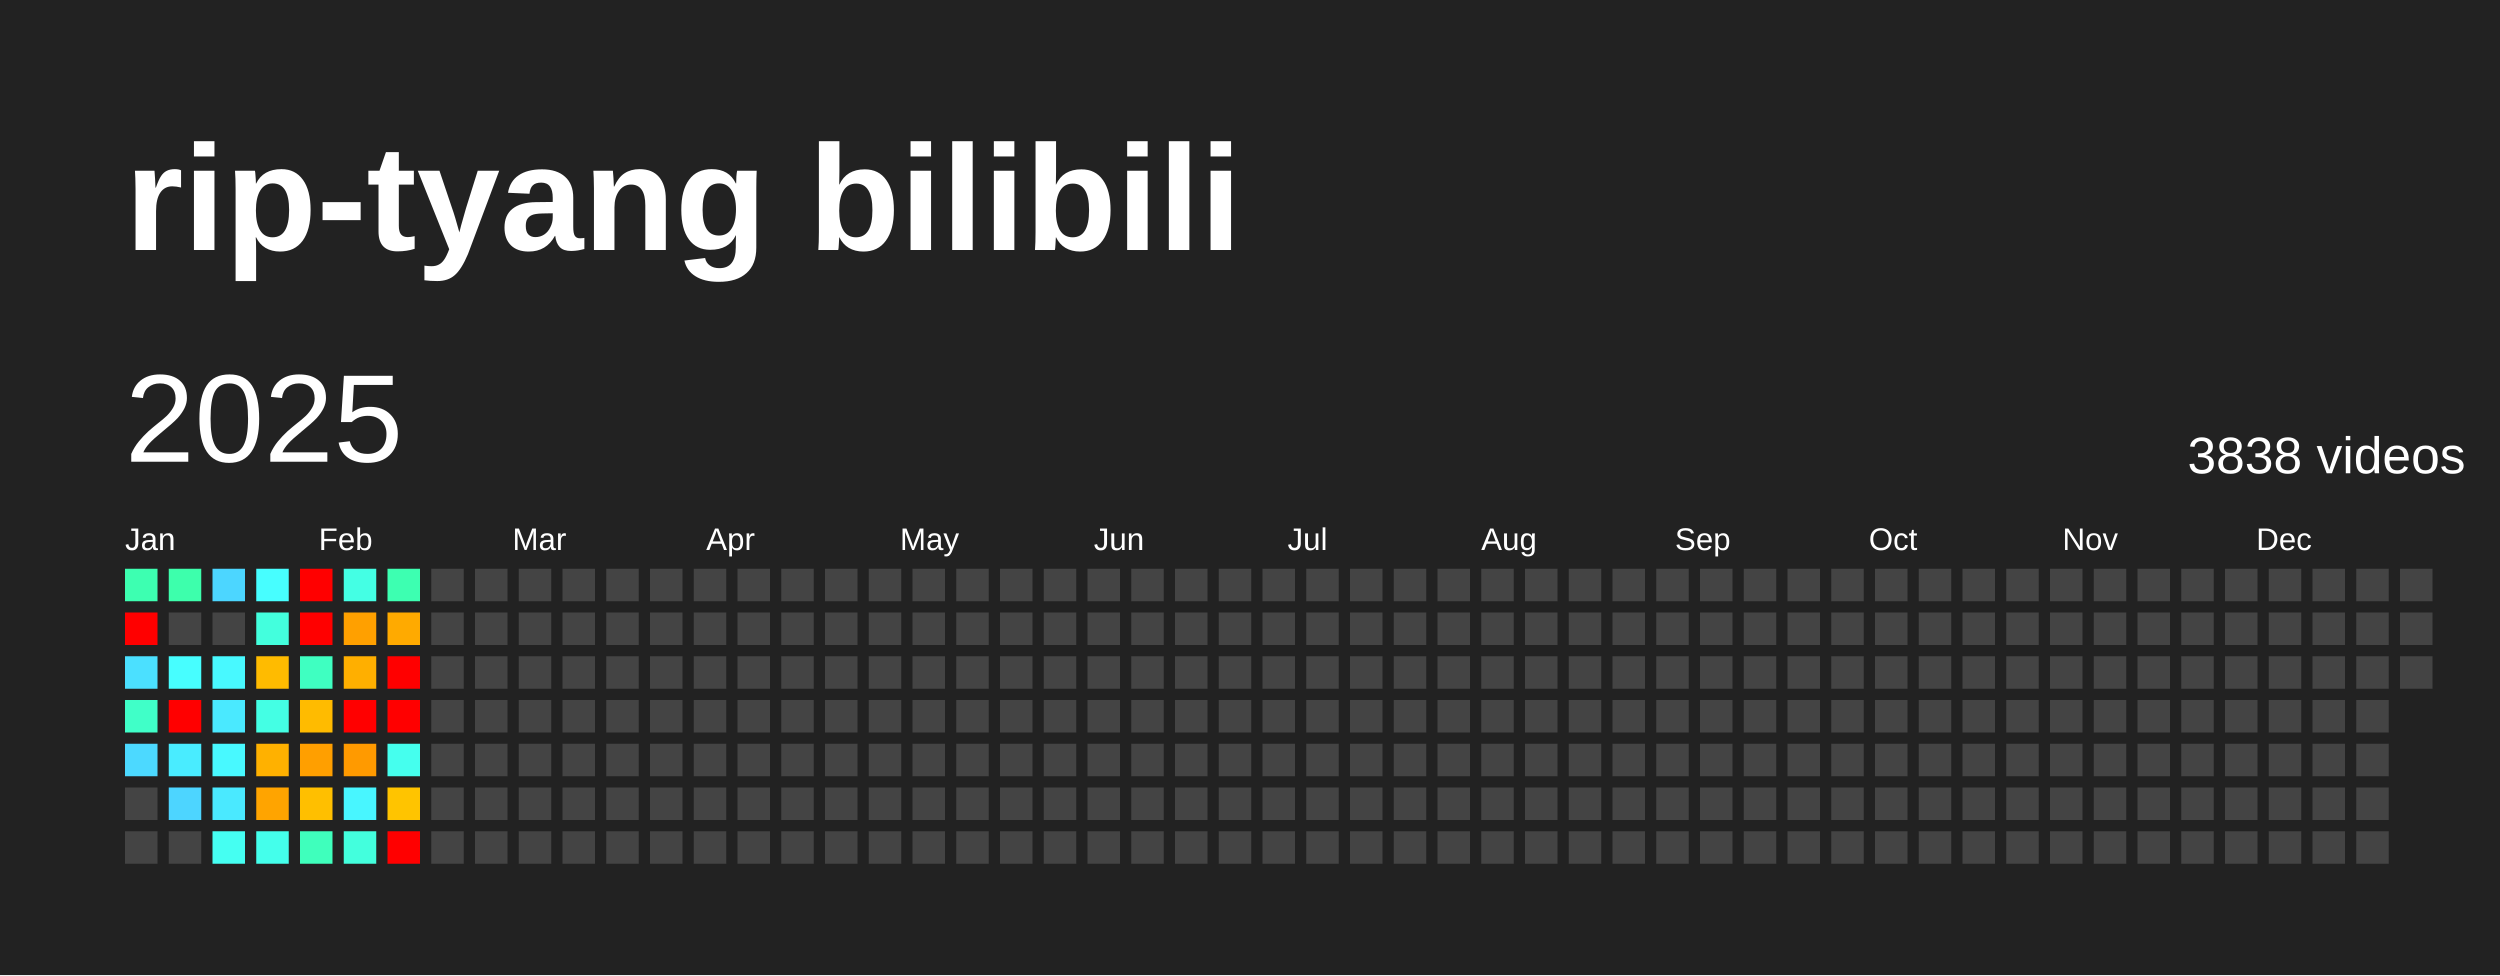
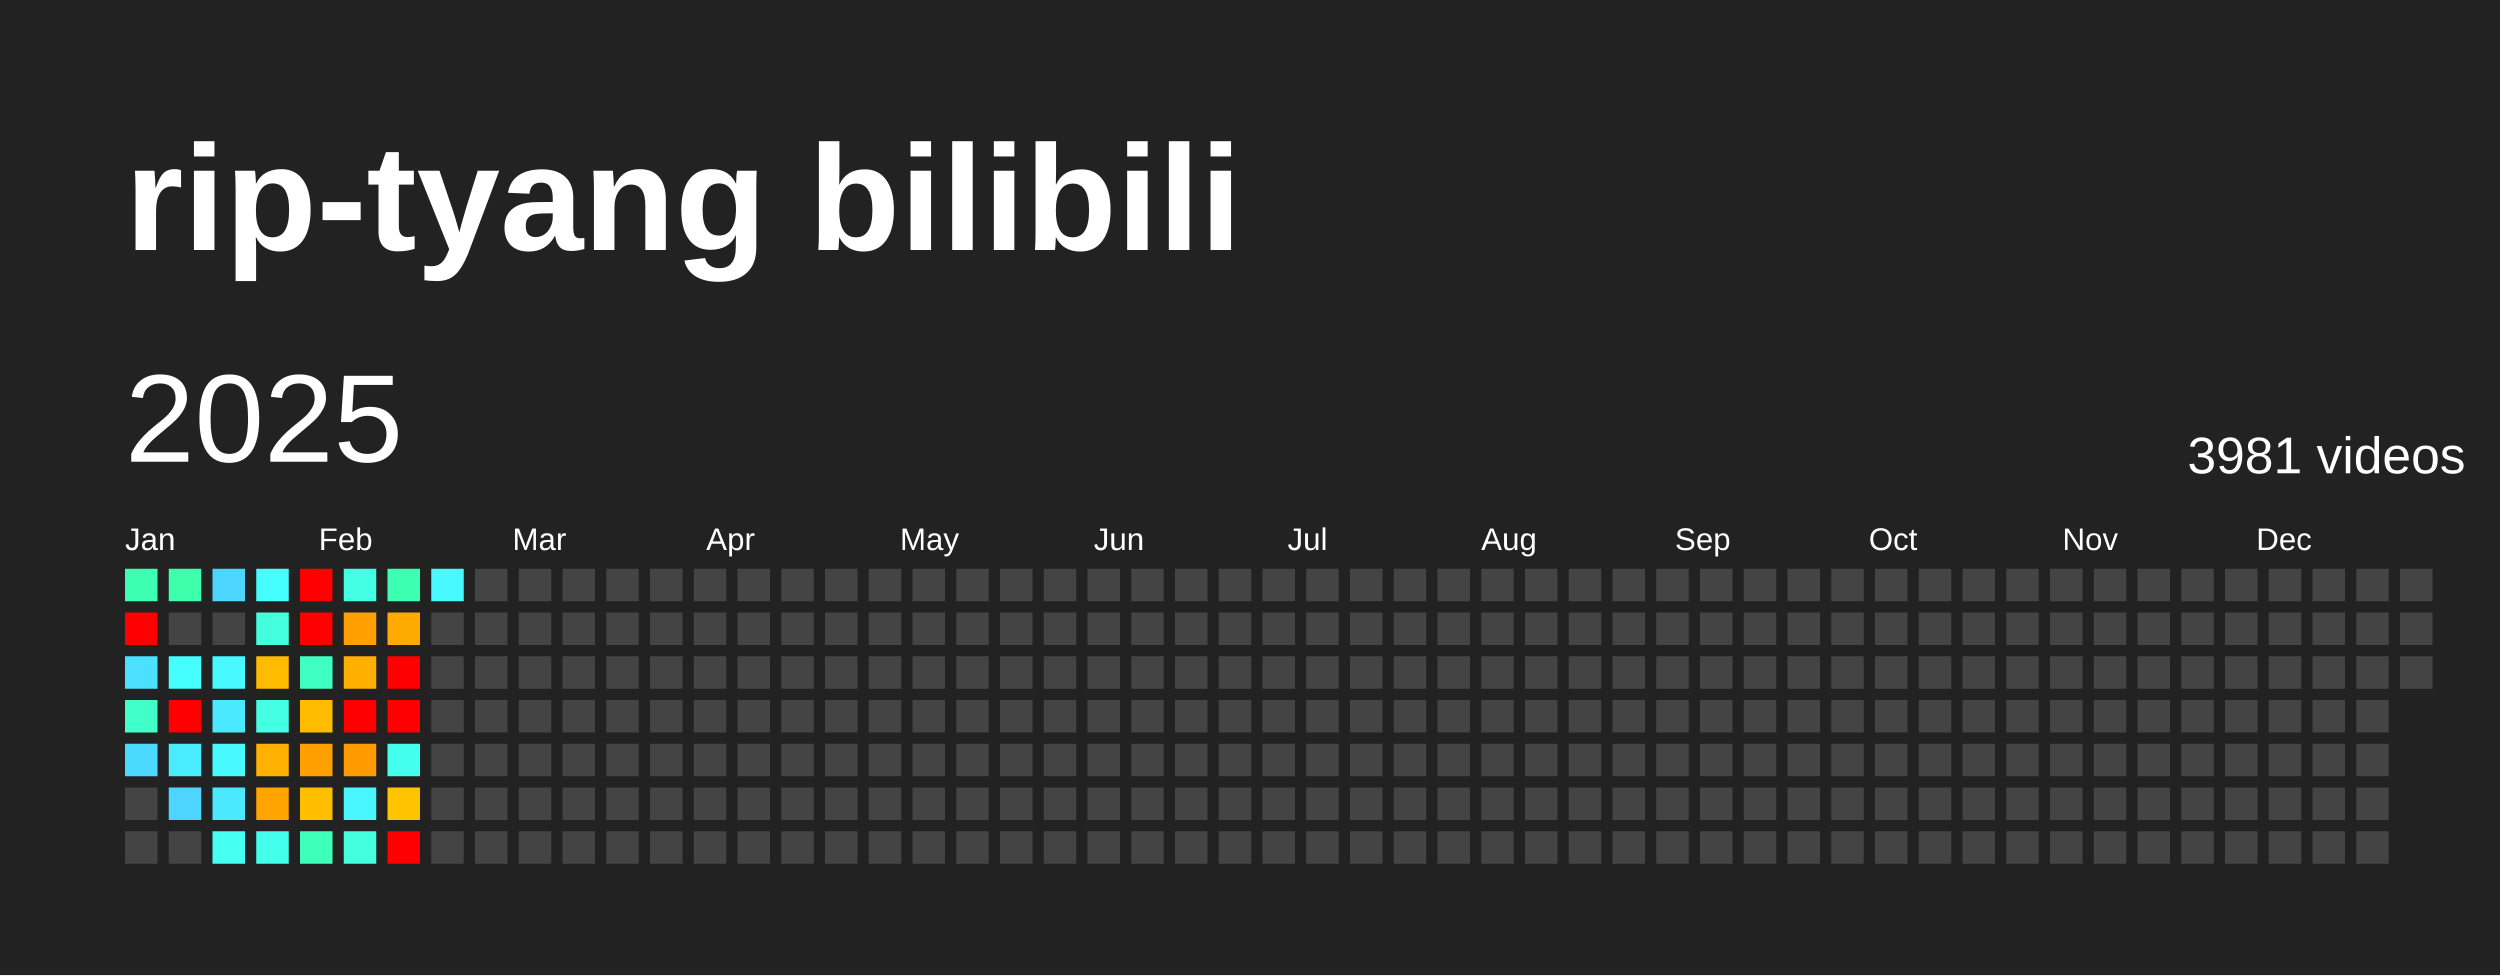
<svg xmlns="http://www.w3.org/2000/svg" baseProfile="full" height="78mm" version="1.1" viewBox="0,0,200,78" width="200mm">
  <defs />
  <rect fill="#222222" height="78" width="200" x="0" y="0" />
  <text fill="#FFFFFF" style="font-size:12px; font-family:Arial; font-weight:bold;" x="10" y="20">rip-tyang bilibili</text>
  <text dominant-baseline="hanging" fill="#FFFFFF" style="font-size:10.0px; font-family:Arial;" x="10" y="30">2025</text>
-   <text dominant-baseline="hanging" fill="#FFFFFF" style="font-size:4.125px; font-family:Arial;" x="175" y="35">3838 videos</text>
+   <text dominant-baseline="hanging" fill="#FFFFFF" style="font-size:4.125px; font-family:Arial;" x="175" y="35">3981 videos</text>
  <text fill="#FFFFFF" style="font-size:2.5px; font-family:Arial" x="10.0" y="44">Jan</text>
  <text fill="#FFFFFF" style="font-size:2.5px; font-family:Arial" x="25.5" y="44">Feb</text>
  <text fill="#FFFFFF" style="font-size:2.5px; font-family:Arial" x="41.0" y="44">Mar</text>
  <text fill="#FFFFFF" style="font-size:2.5px; font-family:Arial" x="56.5" y="44">Apr</text>
  <text fill="#FFFFFF" style="font-size:2.5px; font-family:Arial" x="72.0" y="44">May</text>
  <text fill="#FFFFFF" style="font-size:2.5px; font-family:Arial" x="87.5" y="44">Jun</text>
  <text fill="#FFFFFF" style="font-size:2.5px; font-family:Arial" x="103.0" y="44">Jul</text>
  <text fill="#FFFFFF" style="font-size:2.5px; font-family:Arial" x="118.5" y="44">Aug</text>
  <text fill="#FFFFFF" style="font-size:2.5px; font-family:Arial" x="134.0" y="44">Sep</text>
  <text fill="#FFFFFF" style="font-size:2.5px; font-family:Arial" x="149.5" y="44">Oct</text>
  <text fill="#FFFFFF" style="font-size:2.5px; font-family:Arial" x="165.0" y="44">Nov</text>
  <text fill="#FFFFFF" style="font-size:2.5px; font-family:Arial" x="180.5" y="44">Dec</text>
  <rect fill="#3dffb1" height="2.6" width="2.6" x="10.0" y="45.5" />
  <rect fill="red" height="2.6" width="2.6" x="10.0" y="49.0" />
  <rect fill="#4be0ff" height="2.6" width="2.6" x="10.0" y="52.5" />
  <rect fill="#40ffc8" height="2.6" width="2.6" x="10.0" y="56.0" />
  <rect fill="#4cd9ff" height="2.6" width="2.6" x="10.0" y="59.5" />
  <rect fill="#444444" height="2.6" width="2.6" x="10.0" y="63.0" />
  <rect fill="#444444" height="2.6" width="2.6" x="10.0" y="66.5" />
  <rect fill="#3dffac" height="2.6" width="2.6" x="13.5" y="45.5" />
  <rect fill="#444444" height="2.6" width="2.6" x="13.5" y="49.0" />
  <rect fill="#47feff" height="2.6" width="2.6" x="13.5" y="52.5" />
  <rect fill="red" height="2.6" width="2.6" x="13.5" y="56.0" />
  <rect fill="#49ecff" height="2.6" width="2.6" x="13.5" y="59.5" />
  <rect fill="#4dd5ff" height="2.6" width="2.6" x="13.5" y="63.0" />
  <rect fill="#444444" height="2.6" width="2.6" x="13.5" y="66.5" />
  <rect fill="#4cd6ff" height="2.6" width="2.6" x="17.0" y="45.5" />
  <rect fill="#444444" height="2.6" width="2.6" x="17.0" y="49.0" />
  <rect fill="#48f9ff" height="2.6" width="2.6" x="17.0" y="52.5" />
  <rect fill="#4ae9ff" height="2.6" width="2.6" x="17.0" y="56.0" />
  <rect fill="#48f9ff" height="2.6" width="2.6" x="17.0" y="59.5" />
  <rect fill="#4ae9ff" height="2.6" width="2.6" x="17.0" y="63.0" />
  <rect fill="#45fff2" height="2.6" width="2.6" x="17.0" y="66.5" />
  <rect fill="#47feff" height="2.6" width="2.6" x="20.5" y="45.5" />
  <rect fill="#43ffdd" height="2.6" width="2.6" x="20.5" y="49.0" />
  <rect fill="#ffbb00" height="2.6" width="2.6" x="20.5" y="52.5" />
  <rect fill="#44ffe4" height="2.6" width="2.6" x="20.5" y="56.0" />
  <rect fill="#ffb100" height="2.6" width="2.6" x="20.5" y="59.5" />
  <rect fill="#ffa400" height="2.6" width="2.6" x="20.5" y="63.0" />
  <rect fill="#44ffeb" height="2.6" width="2.6" x="20.5" y="66.5" />
  <rect fill="red" height="2.6" width="2.6" x="24.0" y="45.5" />
  <rect fill="red" height="2.6" width="2.6" x="24.0" y="49.0" />
  <rect fill="#3fffc1" height="2.6" width="2.6" x="24.0" y="52.5" />
  <rect fill="#ffbb00" height="2.6" width="2.6" x="24.0" y="56.0" />
  <rect fill="#ff9f00" height="2.6" width="2.6" x="24.0" y="59.5" />
  <rect fill="#ffbf00" height="2.6" width="2.6" x="24.0" y="63.0" />
  <rect fill="#3fffbc" height="2.6" width="2.6" x="24.0" y="66.5" />
  <rect fill="#44ffe4" height="2.6" width="2.6" x="27.5" y="45.5" />
  <rect fill="#ffa000" height="2.6" width="2.6" x="27.5" y="49.0" />
  <rect fill="#ffaf00" height="2.6" width="2.6" x="27.5" y="52.5" />
  <rect fill="red" height="2.6" width="2.6" x="27.5" y="56.0" />
  <rect fill="#ff9a00" height="2.6" width="2.6" x="27.5" y="59.5" />
  <rect fill="#48f6ff" height="2.6" width="2.6" x="27.5" y="63.0" />
  <rect fill="#43ffdd" height="2.6" width="2.6" x="27.5" y="66.5" />
  <rect fill="#3dffb1" height="2.6" width="2.6" x="31.0" y="45.5" />
  <rect fill="#ffaa00" height="2.6" width="2.6" x="31.0" y="49.0" />
  <rect fill="red" height="2.6" width="2.6" x="31.0" y="52.5" />
  <rect fill="red" height="2.6" width="2.6" x="31.0" y="56.0" />
  <rect fill="#45ffee" height="2.6" width="2.6" x="31.0" y="59.5" />
  <rect fill="#ffc400" height="2.6" width="2.6" x="31.0" y="63.0" />
  <rect fill="red" height="2.6" width="2.6" x="31.0" y="66.5" />
-   <rect fill="#444444" height="2.6" width="2.6" x="34.5" y="45.5" />
+   <rect fill="#48f9ff" height="2.6" width="2.6" x="34.5" y="45.5" />
  <rect fill="#444444" height="2.6" width="2.6" x="34.5" y="49.0" />
  <rect fill="#444444" height="2.6" width="2.6" x="34.5" y="52.5" />
  <rect fill="#444444" height="2.6" width="2.6" x="34.5" y="56.0" />
  <rect fill="#444444" height="2.6" width="2.6" x="34.5" y="59.5" />
  <rect fill="#444444" height="2.6" width="2.6" x="34.5" y="63.0" />
  <rect fill="#444444" height="2.6" width="2.6" x="34.5" y="66.5" />
  <rect fill="#444444" height="2.6" width="2.6" x="38.0" y="45.5" />
  <rect fill="#444444" height="2.6" width="2.6" x="38.0" y="49.0" />
  <rect fill="#444444" height="2.6" width="2.6" x="38.0" y="52.5" />
  <rect fill="#444444" height="2.6" width="2.6" x="38.0" y="56.0" />
  <rect fill="#444444" height="2.6" width="2.6" x="38.0" y="59.5" />
  <rect fill="#444444" height="2.6" width="2.6" x="38.0" y="63.0" />
  <rect fill="#444444" height="2.6" width="2.6" x="38.0" y="66.5" />
  <rect fill="#444444" height="2.6" width="2.6" x="41.5" y="45.5" />
  <rect fill="#444444" height="2.6" width="2.6" x="41.5" y="49.0" />
  <rect fill="#444444" height="2.6" width="2.6" x="41.5" y="52.5" />
  <rect fill="#444444" height="2.6" width="2.6" x="41.5" y="56.0" />
  <rect fill="#444444" height="2.6" width="2.6" x="41.5" y="59.5" />
  <rect fill="#444444" height="2.6" width="2.6" x="41.5" y="63.0" />
  <rect fill="#444444" height="2.6" width="2.6" x="41.5" y="66.5" />
  <rect fill="#444444" height="2.6" width="2.6" x="45.0" y="45.5" />
  <rect fill="#444444" height="2.6" width="2.6" x="45.0" y="49.0" />
  <rect fill="#444444" height="2.6" width="2.6" x="45.0" y="52.5" />
  <rect fill="#444444" height="2.6" width="2.6" x="45.0" y="56.0" />
  <rect fill="#444444" height="2.6" width="2.6" x="45.0" y="59.5" />
  <rect fill="#444444" height="2.6" width="2.6" x="45.0" y="63.0" />
  <rect fill="#444444" height="2.6" width="2.6" x="45.0" y="66.5" />
  <rect fill="#444444" height="2.6" width="2.6" x="48.5" y="45.5" />
  <rect fill="#444444" height="2.6" width="2.6" x="48.5" y="49.0" />
  <rect fill="#444444" height="2.6" width="2.6" x="48.5" y="52.5" />
  <rect fill="#444444" height="2.6" width="2.6" x="48.5" y="56.0" />
  <rect fill="#444444" height="2.6" width="2.6" x="48.5" y="59.5" />
  <rect fill="#444444" height="2.6" width="2.6" x="48.5" y="63.0" />
  <rect fill="#444444" height="2.6" width="2.6" x="48.5" y="66.5" />
  <rect fill="#444444" height="2.6" width="2.6" x="52.0" y="45.5" />
  <rect fill="#444444" height="2.6" width="2.6" x="52.0" y="49.0" />
  <rect fill="#444444" height="2.6" width="2.6" x="52.0" y="52.5" />
  <rect fill="#444444" height="2.6" width="2.6" x="52.0" y="56.0" />
  <rect fill="#444444" height="2.6" width="2.6" x="52.0" y="59.5" />
  <rect fill="#444444" height="2.6" width="2.6" x="52.0" y="63.0" />
  <rect fill="#444444" height="2.6" width="2.6" x="52.0" y="66.5" />
  <rect fill="#444444" height="2.6" width="2.6" x="55.5" y="45.5" />
  <rect fill="#444444" height="2.6" width="2.6" x="55.5" y="49.0" />
  <rect fill="#444444" height="2.6" width="2.6" x="55.5" y="52.5" />
  <rect fill="#444444" height="2.6" width="2.6" x="55.5" y="56.0" />
  <rect fill="#444444" height="2.6" width="2.6" x="55.5" y="59.5" />
  <rect fill="#444444" height="2.6" width="2.6" x="55.5" y="63.0" />
  <rect fill="#444444" height="2.6" width="2.6" x="55.5" y="66.5" />
  <rect fill="#444444" height="2.6" width="2.6" x="59.0" y="45.5" />
  <rect fill="#444444" height="2.6" width="2.6" x="59.0" y="49.0" />
  <rect fill="#444444" height="2.6" width="2.6" x="59.0" y="52.5" />
  <rect fill="#444444" height="2.6" width="2.6" x="59.0" y="56.0" />
  <rect fill="#444444" height="2.6" width="2.6" x="59.0" y="59.5" />
  <rect fill="#444444" height="2.6" width="2.6" x="59.0" y="63.0" />
  <rect fill="#444444" height="2.6" width="2.6" x="59.0" y="66.5" />
  <rect fill="#444444" height="2.6" width="2.6" x="62.5" y="45.5" />
  <rect fill="#444444" height="2.6" width="2.6" x="62.5" y="49.0" />
  <rect fill="#444444" height="2.6" width="2.6" x="62.5" y="52.5" />
  <rect fill="#444444" height="2.6" width="2.6" x="62.5" y="56.0" />
  <rect fill="#444444" height="2.6" width="2.6" x="62.5" y="59.5" />
  <rect fill="#444444" height="2.6" width="2.6" x="62.5" y="63.0" />
  <rect fill="#444444" height="2.6" width="2.6" x="62.5" y="66.5" />
  <rect fill="#444444" height="2.6" width="2.6" x="66.0" y="45.5" />
  <rect fill="#444444" height="2.6" width="2.6" x="66.0" y="49.0" />
  <rect fill="#444444" height="2.6" width="2.6" x="66.0" y="52.5" />
  <rect fill="#444444" height="2.6" width="2.6" x="66.0" y="56.0" />
  <rect fill="#444444" height="2.6" width="2.6" x="66.0" y="59.5" />
  <rect fill="#444444" height="2.6" width="2.6" x="66.0" y="63.0" />
  <rect fill="#444444" height="2.6" width="2.6" x="66.0" y="66.5" />
  <rect fill="#444444" height="2.6" width="2.6" x="69.5" y="45.5" />
  <rect fill="#444444" height="2.6" width="2.6" x="69.5" y="49.0" />
  <rect fill="#444444" height="2.6" width="2.6" x="69.5" y="52.5" />
  <rect fill="#444444" height="2.6" width="2.6" x="69.5" y="56.0" />
  <rect fill="#444444" height="2.6" width="2.6" x="69.5" y="59.5" />
  <rect fill="#444444" height="2.6" width="2.6" x="69.5" y="63.0" />
  <rect fill="#444444" height="2.6" width="2.6" x="69.5" y="66.5" />
  <rect fill="#444444" height="2.6" width="2.6" x="73.0" y="45.5" />
  <rect fill="#444444" height="2.6" width="2.6" x="73.0" y="49.0" />
  <rect fill="#444444" height="2.6" width="2.6" x="73.0" y="52.5" />
  <rect fill="#444444" height="2.6" width="2.6" x="73.0" y="56.0" />
  <rect fill="#444444" height="2.6" width="2.6" x="73.0" y="59.5" />
  <rect fill="#444444" height="2.6" width="2.6" x="73.0" y="63.0" />
  <rect fill="#444444" height="2.6" width="2.6" x="73.0" y="66.5" />
  <rect fill="#444444" height="2.6" width="2.6" x="76.5" y="45.5" />
  <rect fill="#444444" height="2.6" width="2.6" x="76.5" y="49.0" />
  <rect fill="#444444" height="2.6" width="2.6" x="76.5" y="52.5" />
  <rect fill="#444444" height="2.6" width="2.6" x="76.5" y="56.0" />
  <rect fill="#444444" height="2.6" width="2.6" x="76.5" y="59.5" />
  <rect fill="#444444" height="2.6" width="2.6" x="76.5" y="63.0" />
  <rect fill="#444444" height="2.6" width="2.6" x="76.5" y="66.5" />
  <rect fill="#444444" height="2.6" width="2.6" x="80.0" y="45.5" />
  <rect fill="#444444" height="2.6" width="2.6" x="80.0" y="49.0" />
  <rect fill="#444444" height="2.6" width="2.6" x="80.0" y="52.5" />
  <rect fill="#444444" height="2.6" width="2.6" x="80.0" y="56.0" />
  <rect fill="#444444" height="2.6" width="2.6" x="80.0" y="59.5" />
  <rect fill="#444444" height="2.6" width="2.6" x="80.0" y="63.0" />
  <rect fill="#444444" height="2.6" width="2.6" x="80.0" y="66.5" />
  <rect fill="#444444" height="2.6" width="2.6" x="83.5" y="45.5" />
  <rect fill="#444444" height="2.6" width="2.6" x="83.5" y="49.0" />
  <rect fill="#444444" height="2.6" width="2.6" x="83.5" y="52.5" />
  <rect fill="#444444" height="2.6" width="2.6" x="83.5" y="56.0" />
  <rect fill="#444444" height="2.6" width="2.6" x="83.5" y="59.5" />
  <rect fill="#444444" height="2.6" width="2.6" x="83.5" y="63.0" />
  <rect fill="#444444" height="2.6" width="2.6" x="83.5" y="66.5" />
  <rect fill="#444444" height="2.6" width="2.6" x="87.0" y="45.5" />
  <rect fill="#444444" height="2.6" width="2.6" x="87.0" y="49.0" />
  <rect fill="#444444" height="2.6" width="2.6" x="87.0" y="52.5" />
  <rect fill="#444444" height="2.6" width="2.6" x="87.0" y="56.0" />
  <rect fill="#444444" height="2.6" width="2.6" x="87.0" y="59.5" />
  <rect fill="#444444" height="2.6" width="2.6" x="87.0" y="63.0" />
  <rect fill="#444444" height="2.6" width="2.6" x="87.0" y="66.5" />
  <rect fill="#444444" height="2.6" width="2.6" x="90.5" y="45.5" />
  <rect fill="#444444" height="2.6" width="2.6" x="90.5" y="49.0" />
  <rect fill="#444444" height="2.6" width="2.6" x="90.5" y="52.5" />
  <rect fill="#444444" height="2.6" width="2.6" x="90.5" y="56.0" />
  <rect fill="#444444" height="2.6" width="2.6" x="90.5" y="59.5" />
  <rect fill="#444444" height="2.6" width="2.6" x="90.5" y="63.0" />
  <rect fill="#444444" height="2.6" width="2.6" x="90.5" y="66.5" />
  <rect fill="#444444" height="2.6" width="2.6" x="94.0" y="45.5" />
  <rect fill="#444444" height="2.6" width="2.6" x="94.0" y="49.0" />
  <rect fill="#444444" height="2.6" width="2.6" x="94.0" y="52.5" />
  <rect fill="#444444" height="2.6" width="2.6" x="94.0" y="56.0" />
  <rect fill="#444444" height="2.6" width="2.6" x="94.0" y="59.5" />
  <rect fill="#444444" height="2.6" width="2.6" x="94.0" y="63.0" />
  <rect fill="#444444" height="2.6" width="2.6" x="94.0" y="66.5" />
  <rect fill="#444444" height="2.6" width="2.6" x="97.5" y="45.5" />
  <rect fill="#444444" height="2.6" width="2.6" x="97.5" y="49.0" />
  <rect fill="#444444" height="2.6" width="2.6" x="97.5" y="52.5" />
  <rect fill="#444444" height="2.6" width="2.6" x="97.5" y="56.0" />
  <rect fill="#444444" height="2.6" width="2.6" x="97.5" y="59.5" />
  <rect fill="#444444" height="2.6" width="2.6" x="97.5" y="63.0" />
  <rect fill="#444444" height="2.6" width="2.6" x="97.5" y="66.5" />
  <rect fill="#444444" height="2.6" width="2.6" x="101.0" y="45.5" />
  <rect fill="#444444" height="2.6" width="2.6" x="101.0" y="49.0" />
  <rect fill="#444444" height="2.6" width="2.6" x="101.0" y="52.5" />
  <rect fill="#444444" height="2.6" width="2.6" x="101.0" y="56.0" />
  <rect fill="#444444" height="2.6" width="2.6" x="101.0" y="59.5" />
  <rect fill="#444444" height="2.6" width="2.6" x="101.0" y="63.0" />
  <rect fill="#444444" height="2.6" width="2.6" x="101.0" y="66.5" />
  <rect fill="#444444" height="2.6" width="2.6" x="104.5" y="45.5" />
  <rect fill="#444444" height="2.6" width="2.6" x="104.5" y="49.0" />
  <rect fill="#444444" height="2.6" width="2.6" x="104.5" y="52.5" />
  <rect fill="#444444" height="2.6" width="2.6" x="104.5" y="56.0" />
  <rect fill="#444444" height="2.6" width="2.6" x="104.5" y="59.5" />
  <rect fill="#444444" height="2.6" width="2.6" x="104.5" y="63.0" />
  <rect fill="#444444" height="2.6" width="2.6" x="104.5" y="66.5" />
  <rect fill="#444444" height="2.6" width="2.6" x="108.0" y="45.5" />
  <rect fill="#444444" height="2.6" width="2.6" x="108.0" y="49.0" />
  <rect fill="#444444" height="2.6" width="2.6" x="108.0" y="52.5" />
  <rect fill="#444444" height="2.6" width="2.6" x="108.0" y="56.0" />
  <rect fill="#444444" height="2.6" width="2.6" x="108.0" y="59.5" />
  <rect fill="#444444" height="2.6" width="2.6" x="108.0" y="63.0" />
  <rect fill="#444444" height="2.6" width="2.6" x="108.0" y="66.5" />
  <rect fill="#444444" height="2.6" width="2.6" x="111.5" y="45.5" />
  <rect fill="#444444" height="2.6" width="2.6" x="111.5" y="49.0" />
  <rect fill="#444444" height="2.6" width="2.6" x="111.5" y="52.5" />
  <rect fill="#444444" height="2.6" width="2.6" x="111.5" y="56.0" />
  <rect fill="#444444" height="2.6" width="2.6" x="111.5" y="59.5" />
  <rect fill="#444444" height="2.6" width="2.6" x="111.5" y="63.0" />
  <rect fill="#444444" height="2.6" width="2.6" x="111.5" y="66.5" />
  <rect fill="#444444" height="2.6" width="2.6" x="115.0" y="45.5" />
  <rect fill="#444444" height="2.6" width="2.6" x="115.0" y="49.0" />
  <rect fill="#444444" height="2.6" width="2.6" x="115.0" y="52.5" />
  <rect fill="#444444" height="2.6" width="2.6" x="115.0" y="56.0" />
  <rect fill="#444444" height="2.6" width="2.6" x="115.0" y="59.5" />
  <rect fill="#444444" height="2.6" width="2.6" x="115.0" y="63.0" />
  <rect fill="#444444" height="2.6" width="2.6" x="115.0" y="66.5" />
  <rect fill="#444444" height="2.6" width="2.6" x="118.5" y="45.5" />
  <rect fill="#444444" height="2.6" width="2.6" x="118.5" y="49.0" />
  <rect fill="#444444" height="2.6" width="2.6" x="118.5" y="52.5" />
  <rect fill="#444444" height="2.6" width="2.6" x="118.5" y="56.0" />
  <rect fill="#444444" height="2.6" width="2.6" x="118.5" y="59.5" />
  <rect fill="#444444" height="2.6" width="2.6" x="118.5" y="63.0" />
  <rect fill="#444444" height="2.6" width="2.6" x="118.5" y="66.5" />
  <rect fill="#444444" height="2.6" width="2.6" x="122.0" y="45.5" />
  <rect fill="#444444" height="2.6" width="2.6" x="122.0" y="49.0" />
  <rect fill="#444444" height="2.6" width="2.6" x="122.0" y="52.5" />
  <rect fill="#444444" height="2.6" width="2.6" x="122.0" y="56.0" />
  <rect fill="#444444" height="2.6" width="2.6" x="122.0" y="59.5" />
  <rect fill="#444444" height="2.6" width="2.6" x="122.0" y="63.0" />
  <rect fill="#444444" height="2.6" width="2.6" x="122.0" y="66.5" />
  <rect fill="#444444" height="2.6" width="2.6" x="125.5" y="45.5" />
  <rect fill="#444444" height="2.6" width="2.6" x="125.5" y="49.0" />
  <rect fill="#444444" height="2.6" width="2.6" x="125.5" y="52.5" />
  <rect fill="#444444" height="2.6" width="2.6" x="125.5" y="56.0" />
  <rect fill="#444444" height="2.6" width="2.6" x="125.5" y="59.5" />
  <rect fill="#444444" height="2.6" width="2.6" x="125.5" y="63.0" />
  <rect fill="#444444" height="2.6" width="2.6" x="125.5" y="66.5" />
  <rect fill="#444444" height="2.6" width="2.6" x="129.0" y="45.5" />
  <rect fill="#444444" height="2.6" width="2.6" x="129.0" y="49.0" />
  <rect fill="#444444" height="2.6" width="2.6" x="129.0" y="52.5" />
  <rect fill="#444444" height="2.6" width="2.6" x="129.0" y="56.0" />
  <rect fill="#444444" height="2.6" width="2.6" x="129.0" y="59.5" />
  <rect fill="#444444" height="2.6" width="2.6" x="129.0" y="63.0" />
  <rect fill="#444444" height="2.6" width="2.6" x="129.0" y="66.5" />
  <rect fill="#444444" height="2.6" width="2.6" x="132.5" y="45.5" />
  <rect fill="#444444" height="2.6" width="2.6" x="132.5" y="49.0" />
  <rect fill="#444444" height="2.6" width="2.6" x="132.5" y="52.5" />
  <rect fill="#444444" height="2.6" width="2.6" x="132.5" y="56.0" />
  <rect fill="#444444" height="2.6" width="2.6" x="132.5" y="59.5" />
  <rect fill="#444444" height="2.6" width="2.6" x="132.5" y="63.0" />
  <rect fill="#444444" height="2.6" width="2.6" x="132.5" y="66.5" />
  <rect fill="#444444" height="2.6" width="2.6" x="136.0" y="45.5" />
  <rect fill="#444444" height="2.6" width="2.6" x="136.0" y="49.0" />
  <rect fill="#444444" height="2.6" width="2.6" x="136.0" y="52.5" />
  <rect fill="#444444" height="2.6" width="2.6" x="136.0" y="56.0" />
  <rect fill="#444444" height="2.6" width="2.6" x="136.0" y="59.5" />
  <rect fill="#444444" height="2.6" width="2.6" x="136.0" y="63.0" />
  <rect fill="#444444" height="2.6" width="2.6" x="136.0" y="66.5" />
  <rect fill="#444444" height="2.6" width="2.6" x="139.5" y="45.5" />
  <rect fill="#444444" height="2.6" width="2.6" x="139.5" y="49.0" />
  <rect fill="#444444" height="2.6" width="2.6" x="139.5" y="52.5" />
  <rect fill="#444444" height="2.6" width="2.6" x="139.5" y="56.0" />
  <rect fill="#444444" height="2.6" width="2.6" x="139.5" y="59.5" />
  <rect fill="#444444" height="2.6" width="2.6" x="139.5" y="63.0" />
  <rect fill="#444444" height="2.6" width="2.6" x="139.5" y="66.5" />
  <rect fill="#444444" height="2.6" width="2.6" x="143.0" y="45.5" />
  <rect fill="#444444" height="2.6" width="2.6" x="143.0" y="49.0" />
  <rect fill="#444444" height="2.6" width="2.6" x="143.0" y="52.5" />
  <rect fill="#444444" height="2.6" width="2.6" x="143.0" y="56.0" />
  <rect fill="#444444" height="2.6" width="2.6" x="143.0" y="59.5" />
  <rect fill="#444444" height="2.6" width="2.6" x="143.0" y="63.0" />
  <rect fill="#444444" height="2.6" width="2.6" x="143.0" y="66.5" />
  <rect fill="#444444" height="2.6" width="2.6" x="146.5" y="45.5" />
  <rect fill="#444444" height="2.6" width="2.6" x="146.5" y="49.0" />
  <rect fill="#444444" height="2.6" width="2.6" x="146.5" y="52.5" />
  <rect fill="#444444" height="2.6" width="2.6" x="146.5" y="56.0" />
  <rect fill="#444444" height="2.6" width="2.6" x="146.5" y="59.5" />
  <rect fill="#444444" height="2.6" width="2.6" x="146.5" y="63.0" />
  <rect fill="#444444" height="2.6" width="2.6" x="146.5" y="66.5" />
  <rect fill="#444444" height="2.6" width="2.6" x="150.0" y="45.5" />
  <rect fill="#444444" height="2.6" width="2.6" x="150.0" y="49.0" />
  <rect fill="#444444" height="2.6" width="2.6" x="150.0" y="52.5" />
  <rect fill="#444444" height="2.6" width="2.6" x="150.0" y="56.0" />
  <rect fill="#444444" height="2.6" width="2.6" x="150.0" y="59.5" />
  <rect fill="#444444" height="2.6" width="2.6" x="150.0" y="63.0" />
  <rect fill="#444444" height="2.6" width="2.6" x="150.0" y="66.5" />
  <rect fill="#444444" height="2.6" width="2.6" x="153.5" y="45.5" />
  <rect fill="#444444" height="2.6" width="2.6" x="153.5" y="49.0" />
  <rect fill="#444444" height="2.6" width="2.6" x="153.5" y="52.5" />
  <rect fill="#444444" height="2.6" width="2.6" x="153.5" y="56.0" />
  <rect fill="#444444" height="2.6" width="2.6" x="153.5" y="59.5" />
  <rect fill="#444444" height="2.6" width="2.6" x="153.5" y="63.0" />
  <rect fill="#444444" height="2.6" width="2.6" x="153.5" y="66.5" />
  <rect fill="#444444" height="2.6" width="2.6" x="157.0" y="45.5" />
  <rect fill="#444444" height="2.6" width="2.6" x="157.0" y="49.0" />
  <rect fill="#444444" height="2.6" width="2.6" x="157.0" y="52.5" />
  <rect fill="#444444" height="2.6" width="2.6" x="157.0" y="56.0" />
  <rect fill="#444444" height="2.6" width="2.6" x="157.0" y="59.5" />
  <rect fill="#444444" height="2.6" width="2.6" x="157.0" y="63.0" />
  <rect fill="#444444" height="2.6" width="2.6" x="157.0" y="66.5" />
  <rect fill="#444444" height="2.6" width="2.6" x="160.5" y="45.5" />
  <rect fill="#444444" height="2.6" width="2.6" x="160.5" y="49.0" />
  <rect fill="#444444" height="2.6" width="2.6" x="160.5" y="52.5" />
  <rect fill="#444444" height="2.6" width="2.6" x="160.5" y="56.0" />
  <rect fill="#444444" height="2.6" width="2.6" x="160.5" y="59.5" />
  <rect fill="#444444" height="2.6" width="2.6" x="160.5" y="63.0" />
  <rect fill="#444444" height="2.6" width="2.6" x="160.5" y="66.5" />
  <rect fill="#444444" height="2.6" width="2.6" x="164.0" y="45.5" />
  <rect fill="#444444" height="2.6" width="2.6" x="164.0" y="49.0" />
  <rect fill="#444444" height="2.6" width="2.6" x="164.0" y="52.5" />
  <rect fill="#444444" height="2.6" width="2.6" x="164.0" y="56.0" />
  <rect fill="#444444" height="2.6" width="2.6" x="164.0" y="59.5" />
  <rect fill="#444444" height="2.6" width="2.6" x="164.0" y="63.0" />
  <rect fill="#444444" height="2.6" width="2.6" x="164.0" y="66.5" />
  <rect fill="#444444" height="2.6" width="2.6" x="167.5" y="45.5" />
  <rect fill="#444444" height="2.6" width="2.6" x="167.5" y="49.0" />
  <rect fill="#444444" height="2.6" width="2.6" x="167.5" y="52.5" />
  <rect fill="#444444" height="2.6" width="2.6" x="167.5" y="56.0" />
  <rect fill="#444444" height="2.6" width="2.6" x="167.5" y="59.5" />
  <rect fill="#444444" height="2.6" width="2.6" x="167.5" y="63.0" />
  <rect fill="#444444" height="2.6" width="2.6" x="167.5" y="66.5" />
  <rect fill="#444444" height="2.6" width="2.6" x="171.0" y="45.5" />
  <rect fill="#444444" height="2.6" width="2.6" x="171.0" y="49.0" />
  <rect fill="#444444" height="2.6" width="2.6" x="171.0" y="52.5" />
  <rect fill="#444444" height="2.6" width="2.6" x="171.0" y="56.0" />
  <rect fill="#444444" height="2.6" width="2.6" x="171.0" y="59.5" />
  <rect fill="#444444" height="2.6" width="2.6" x="171.0" y="63.0" />
  <rect fill="#444444" height="2.6" width="2.6" x="171.0" y="66.5" />
  <rect fill="#444444" height="2.6" width="2.6" x="174.5" y="45.5" />
  <rect fill="#444444" height="2.6" width="2.6" x="174.5" y="49.0" />
  <rect fill="#444444" height="2.6" width="2.6" x="174.5" y="52.5" />
  <rect fill="#444444" height="2.6" width="2.6" x="174.5" y="56.0" />
  <rect fill="#444444" height="2.6" width="2.6" x="174.5" y="59.5" />
  <rect fill="#444444" height="2.6" width="2.6" x="174.5" y="63.0" />
  <rect fill="#444444" height="2.6" width="2.6" x="174.5" y="66.5" />
  <rect fill="#444444" height="2.6" width="2.6" x="178.0" y="45.5" />
  <rect fill="#444444" height="2.6" width="2.6" x="178.0" y="49.0" />
  <rect fill="#444444" height="2.6" width="2.6" x="178.0" y="52.5" />
  <rect fill="#444444" height="2.6" width="2.6" x="178.0" y="56.0" />
  <rect fill="#444444" height="2.6" width="2.6" x="178.0" y="59.5" />
  <rect fill="#444444" height="2.6" width="2.6" x="178.0" y="63.0" />
  <rect fill="#444444" height="2.6" width="2.6" x="178.0" y="66.5" />
  <rect fill="#444444" height="2.6" width="2.6" x="181.5" y="45.5" />
  <rect fill="#444444" height="2.6" width="2.6" x="181.5" y="49.0" />
  <rect fill="#444444" height="2.6" width="2.6" x="181.5" y="52.5" />
  <rect fill="#444444" height="2.6" width="2.6" x="181.5" y="56.0" />
  <rect fill="#444444" height="2.6" width="2.6" x="181.5" y="59.5" />
  <rect fill="#444444" height="2.6" width="2.6" x="181.5" y="63.0" />
  <rect fill="#444444" height="2.6" width="2.6" x="181.5" y="66.5" />
  <rect fill="#444444" height="2.6" width="2.6" x="185.0" y="45.5" />
  <rect fill="#444444" height="2.6" width="2.6" x="185.0" y="49.0" />
  <rect fill="#444444" height="2.6" width="2.6" x="185.0" y="52.5" />
  <rect fill="#444444" height="2.6" width="2.6" x="185.0" y="56.0" />
  <rect fill="#444444" height="2.6" width="2.6" x="185.0" y="59.5" />
  <rect fill="#444444" height="2.6" width="2.6" x="185.0" y="63.0" />
  <rect fill="#444444" height="2.6" width="2.6" x="185.0" y="66.5" />
  <rect fill="#444444" height="2.6" width="2.6" x="188.5" y="45.5" />
  <rect fill="#444444" height="2.6" width="2.6" x="188.5" y="49.0" />
  <rect fill="#444444" height="2.6" width="2.6" x="188.5" y="52.5" />
  <rect fill="#444444" height="2.6" width="2.6" x="188.5" y="56.0" />
  <rect fill="#444444" height="2.6" width="2.6" x="188.5" y="59.5" />
  <rect fill="#444444" height="2.6" width="2.6" x="188.5" y="63.0" />
  <rect fill="#444444" height="2.6" width="2.6" x="188.5" y="66.5" />
  <rect fill="#444444" height="2.6" width="2.6" x="192.0" y="45.5" />
  <rect fill="#444444" height="2.6" width="2.6" x="192.0" y="49.0" />
  <rect fill="#444444" height="2.6" width="2.6" x="192.0" y="52.5" />
</svg>
